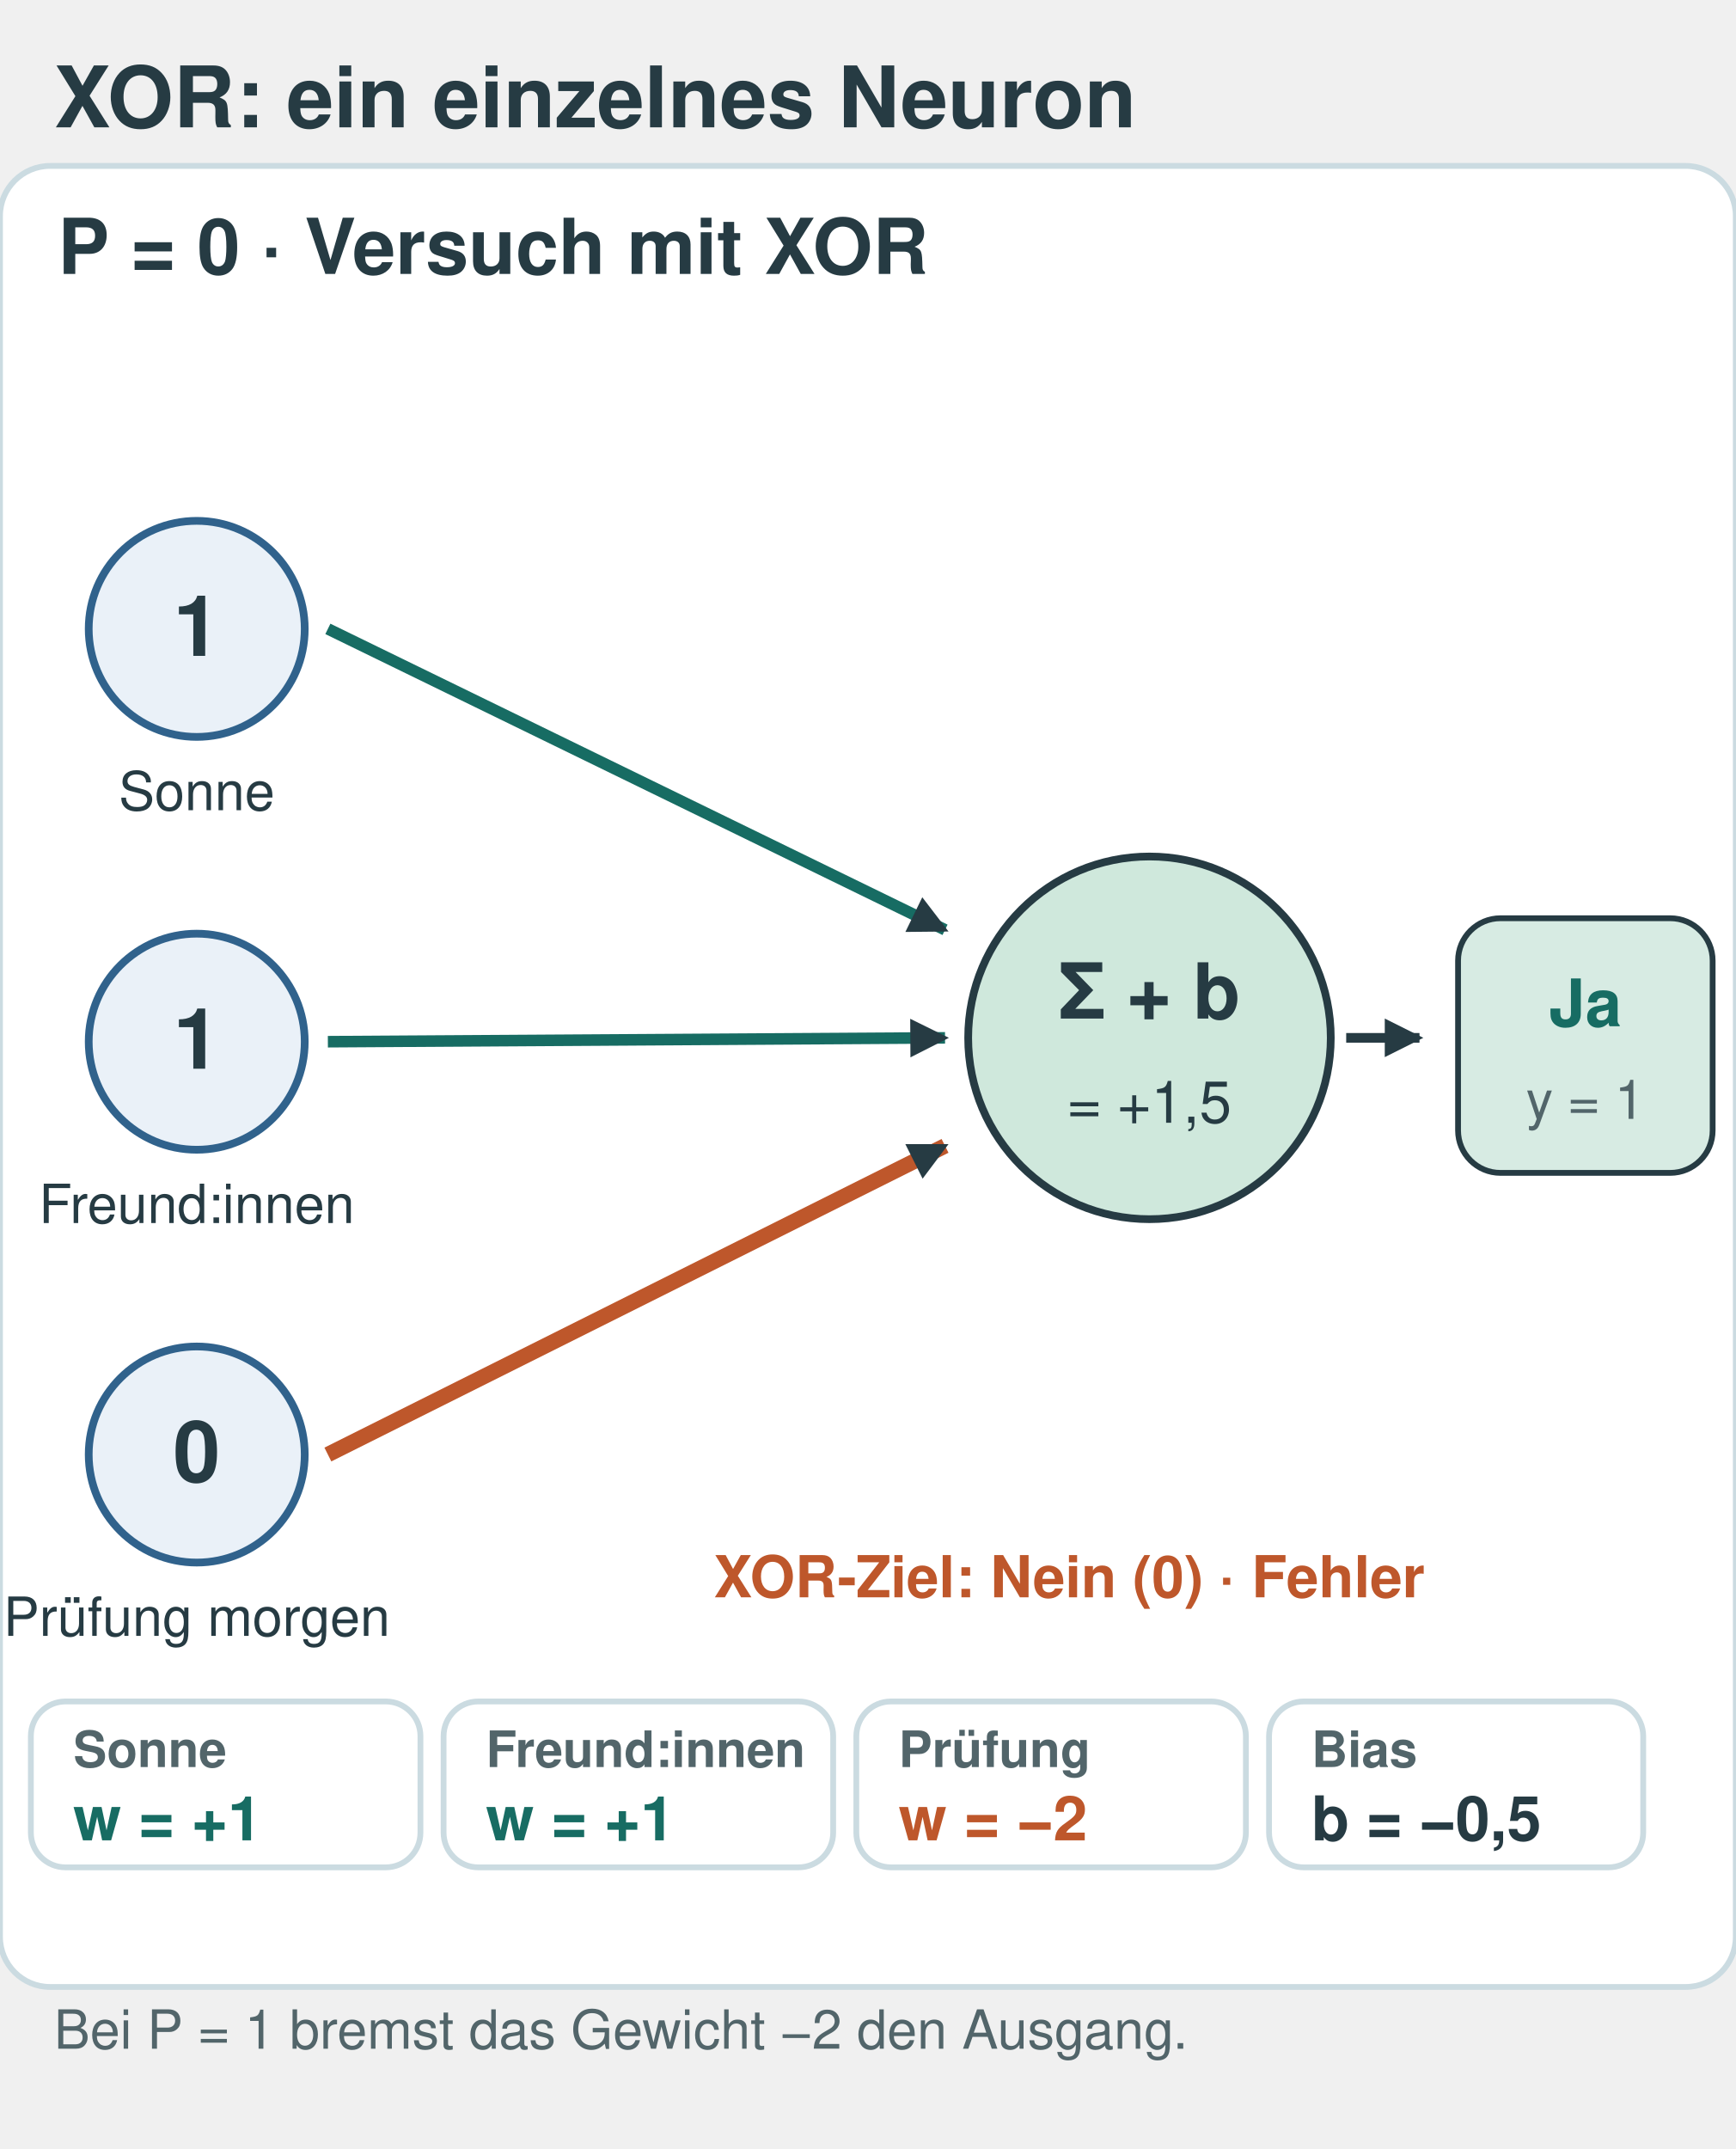
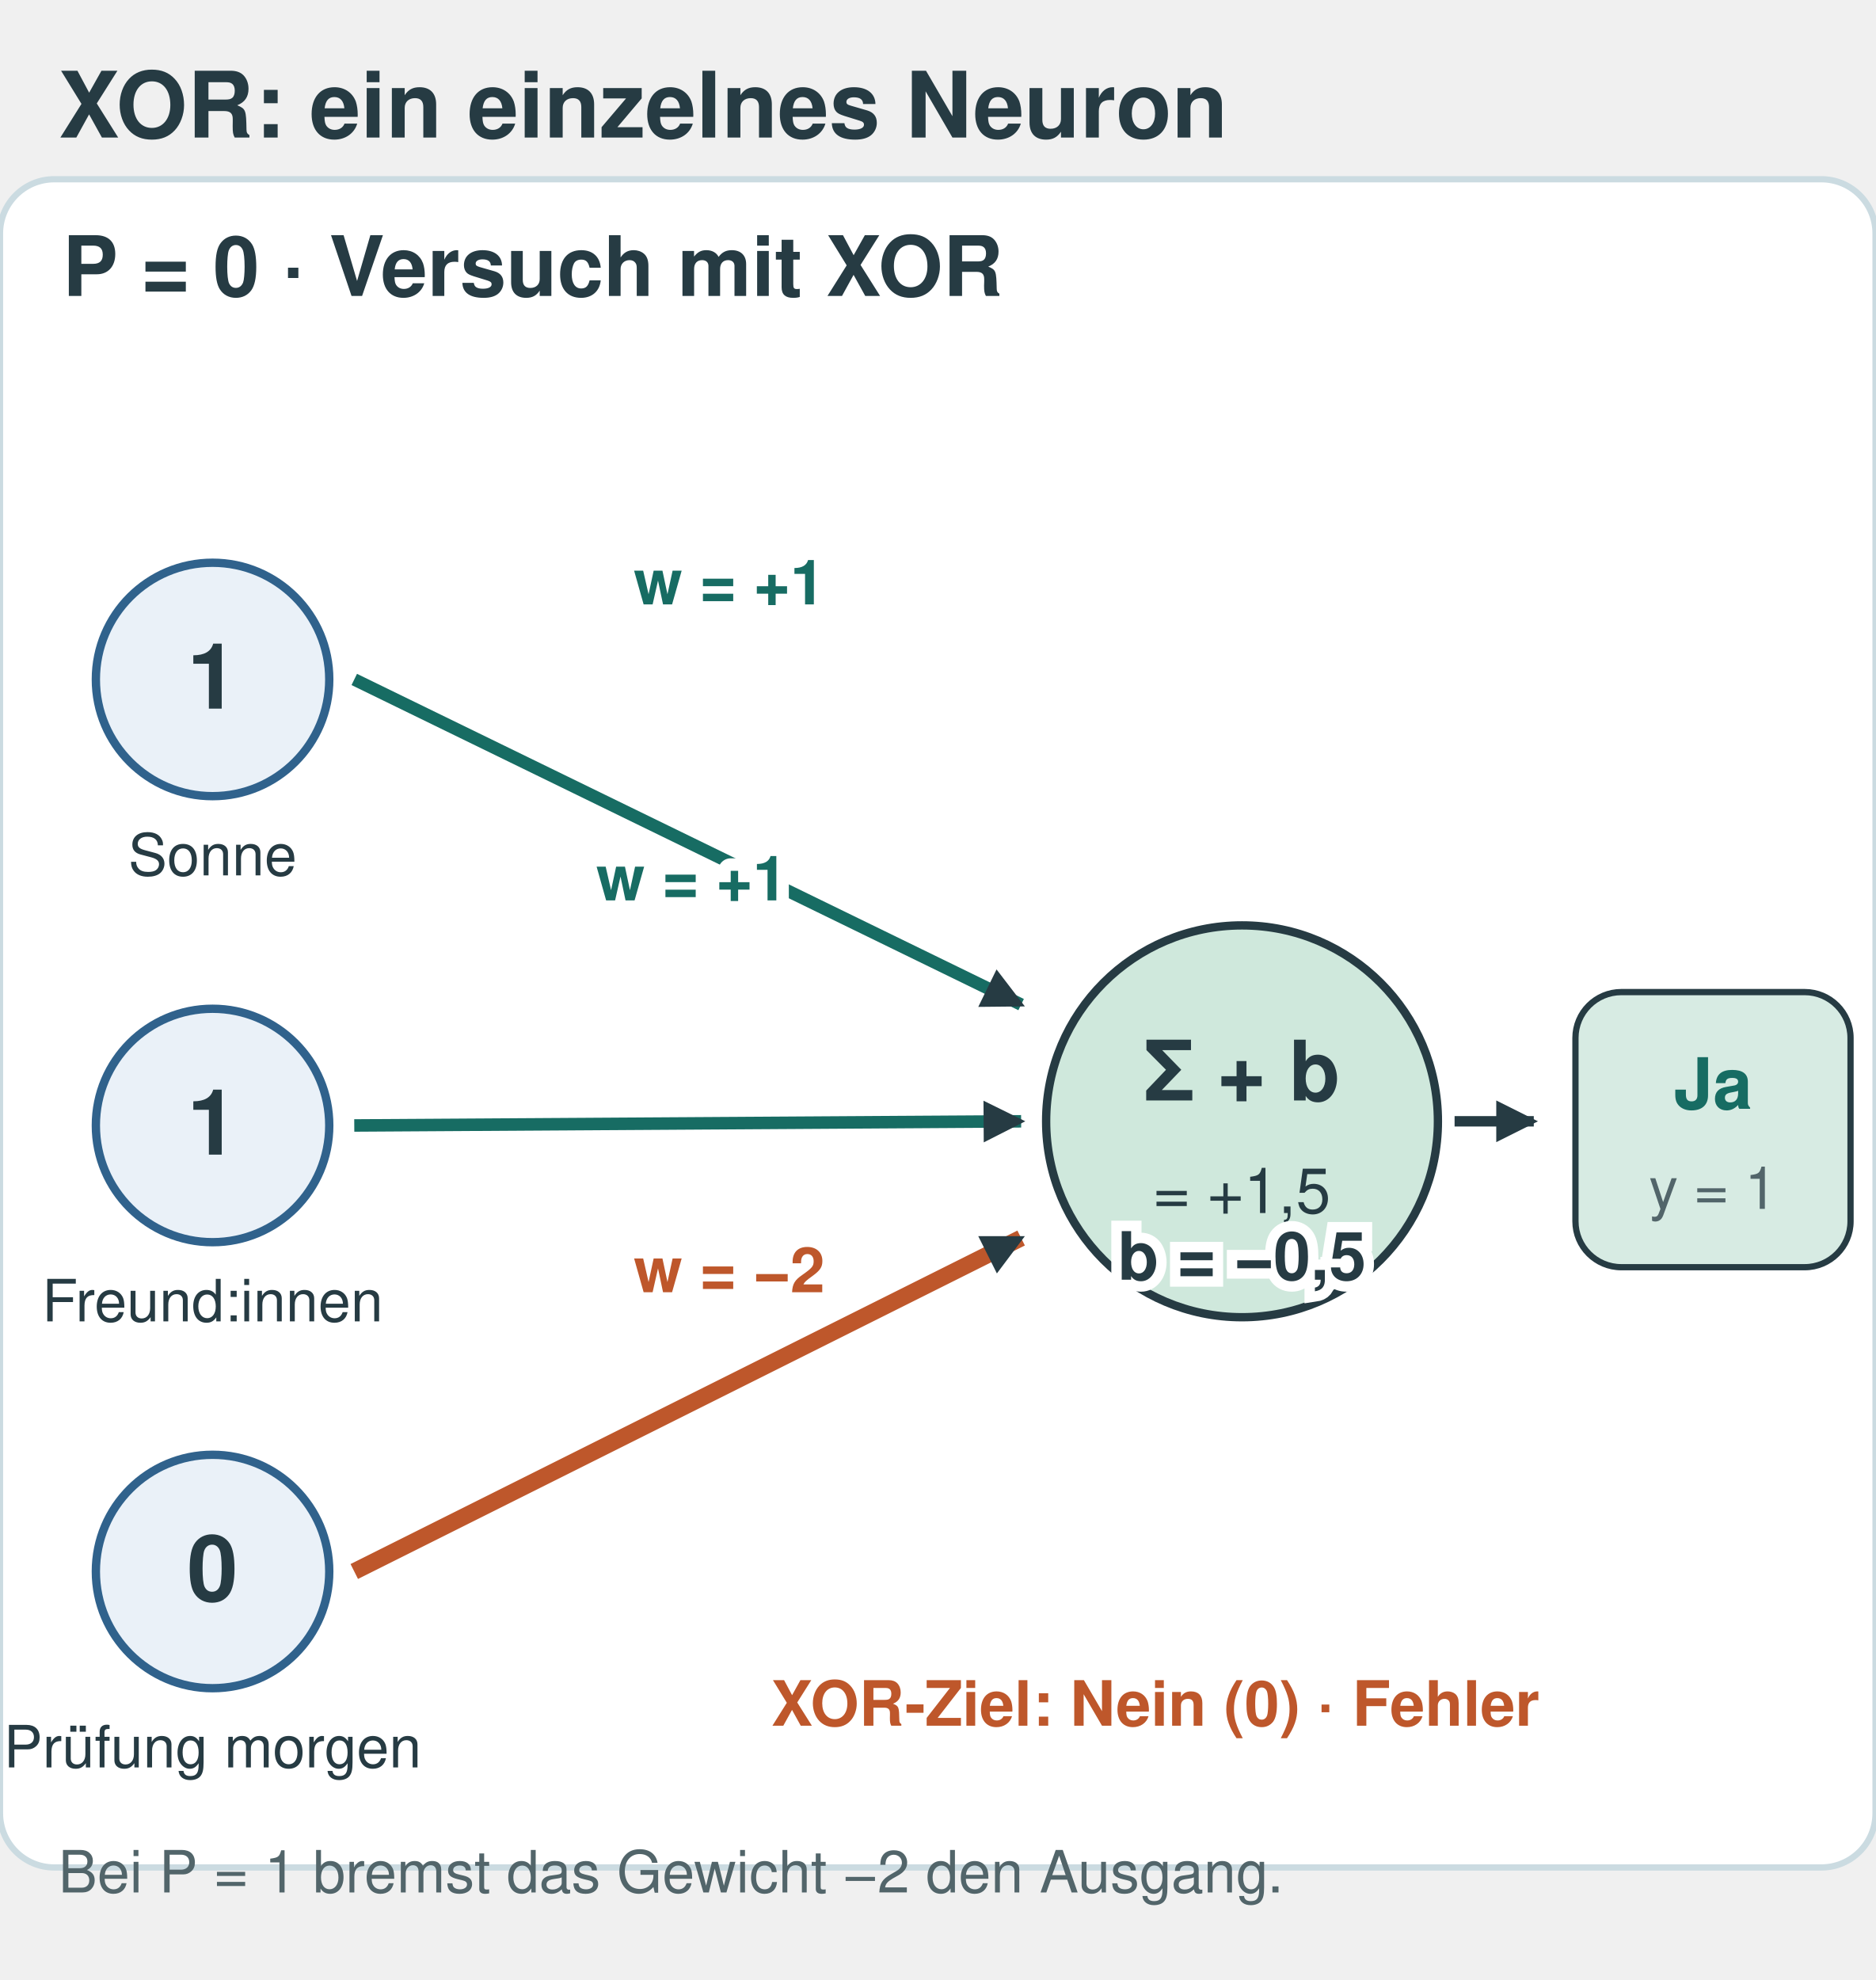
- <svg xmlns="http://www.w3.org/2000/svg" width="450" height="557" viewBox="0 0 450 557" font-family="Helvetica,Arial,sans-serif" role="img" aria-labelledby="title description">
+ <svg xmlns="http://www.w3.org/2000/svg" width="450" height="475" viewBox="0 0 450 475" font-family="Helvetica,Arial,sans-serif" role="img" aria-labelledby="title description">
  <defs>
    <marker id="arr" markerUnits="userSpaceOnUse" viewBox="0 0 10 10" refX="9" refY="5" markerWidth="10" markerHeight="10" orient="auto">
      <path d="M0,0 L10,5 L0,10 z" fill="#263b43" />
    </marker>
  </defs>
  <text x="14" y="33" font-size="22" fill="#263b43" font-weight="700" text-anchor="start">XOR: ein einzelnes Neuron</text>
  <g transform="translate(0 43)">
-     <rect x="0" y="0" width="450" height="472" rx="13" fill="#fff" stroke="#cbdbe1" stroke-width="1.5" />
+     <rect x="0" y="0" width="450" height="405" rx="13" fill="#fff" stroke="#cbdbe1" stroke-width="1.5" />
    <text x="15" y="28" font-size="20" fill="#263b43" font-weight="700" text-anchor="start">P = 0 · Versuch mit XOR</text>
    <line x1="85" y1="120" x2="245" y2="198" fill="none" stroke="#176c63" stroke-width="3" marker-end="url(#arr)" />
    <line x1="85" y1="227" x2="245" y2="226" fill="none" stroke="#176c63" stroke-width="3" marker-end="url(#arr)" />
    <line x1="85" y1="334" x2="245" y2="254" fill="none" stroke="#be572b" stroke-width="4" marker-end="url(#arr)" />
    <circle cx="51" cy="120" r="28" fill="#eaf1f8" stroke="#30628c" stroke-width="2" />
    <text x="51" y="127" font-size="22" fill="#263b43" font-weight="700" text-anchor="middle">1</text>
    <text x="51" y="167" font-size="14" fill="#263b43" font-weight="400" text-anchor="middle">Sonne</text>
    <circle cx="51" cy="227" r="28" fill="#eaf1f8" stroke="#30628c" stroke-width="2" />
    <text x="51" y="234" font-size="22" fill="#263b43" font-weight="700" text-anchor="middle">1</text>
    <text x="51" y="274" font-size="14" fill="#263b43" font-weight="400" text-anchor="middle">Freund:innen</text>
    <circle cx="51" cy="334" r="28" fill="#eaf1f8" stroke="#30628c" stroke-width="2" />
    <text x="51" y="341" font-size="22" fill="#263b43" font-weight="700" text-anchor="middle">0</text>
    <text x="51" y="381" font-size="14" fill="#263b43" font-weight="400" text-anchor="middle">Prüfung morgen</text>
    <circle cx="298" cy="226" r="47" fill="#cfe8dc" stroke="#263b43" stroke-width="2" />
    <text x="298" y="221" font-size="20" fill="#263b43" font-weight="700" text-anchor="middle">Σ + b</text>
    <text x="298" y="248" font-size="15" fill="#263b43" font-weight="400" text-anchor="middle">= +1,5</text>
    <line x1="349" y1="226" x2="368" y2="226" fill="none" stroke="#263b43" stroke-width="2.5" marker-end="url(#arr)" />
    <rect x="378" y="195" width="66" height="66" rx="11" fill="#d7ebe3" stroke="#263b43" stroke-width="1.5" />
    <text x="411" y="223" font-size="17" fill="#176c63" font-weight="700" text-anchor="middle">Ja</text>
    <text x="411" y="247" font-size="14" fill="#52656a" font-weight="400" text-anchor="middle">y = 1</text>
    <text x="185" y="371" font-size="15" fill="#be572b" font-weight="700" text-anchor="start">XOR-Ziel: Nein (0)  · Fehler</text>
-     <rect x="8" y="398" width="101" height="43" rx="9" fill="#ffffff" stroke="#cbdbe1" stroke-width="1.5" />
-     <text x="19" y="415" font-size="13" fill="#52656a" font-weight="700" text-anchor="start">Sonne</text>
-     <text x="19" y="434" font-size="16" fill="#176c63" font-weight="700" text-anchor="start">w = +1</text>
-     <rect x="115" y="398" width="101" height="43" rx="9" fill="#ffffff" stroke="#cbdbe1" stroke-width="1.5" />
-     <text x="126" y="415" font-size="13" fill="#52656a" font-weight="700" text-anchor="start">Freund:innen</text>
-     <text x="126" y="434" font-size="16" fill="#176c63" font-weight="700" text-anchor="start">w = +1</text>
-     <rect x="222" y="398" width="101" height="43" rx="9" fill="#ffffff" stroke="#cbdbe1" stroke-width="1.5" />
-     <text x="233" y="415" font-size="13" fill="#52656a" font-weight="700" text-anchor="start">Prüfung</text>
-     <text x="233" y="434" font-size="16" fill="#be572b" font-weight="700" text-anchor="start">w = −2</text>
-     <rect x="329" y="398" width="97" height="43" rx="9" fill="#ffffff" stroke="#cbdbe1" stroke-width="1.5" />
-     <text x="340" y="415" font-size="13" fill="#52656a" font-weight="700" text-anchor="start">Bias</text>
-     <text x="340" y="434" font-size="16" fill="#263b43" font-weight="700" text-anchor="start">b = −0,5</text>
  </g>
-   <text x="14" y="531" font-size="14" fill="#52656a" font-weight="400" text-anchor="start">Bei P = 1 bremst das Gewicht −2 den Ausgang.</text>
+   <text x="14" y="454" font-size="14" fill="#52656a" font-weight="400" text-anchor="start">Bei P = 1 bremst das Gewicht −2 den Ausgang.</text>
+   <text class="line-weight" x="175" y="145" font-size="15" fill="#176c63" font-weight="700" text-anchor="middle" paint-order="stroke" stroke="#fff" stroke-width="6" stroke-linejoin="round">w = +1</text>
+   <text class="line-weight" x="166" y="216" font-size="15" fill="#176c63" font-weight="700" text-anchor="middle" paint-order="stroke" stroke="#fff" stroke-width="6" stroke-linejoin="round">w = +1</text>
+   <text class="line-weight" x="175" y="310" font-size="15" fill="#be572b" font-weight="700" text-anchor="middle" paint-order="stroke" stroke="#fff" stroke-width="6" stroke-linejoin="round">w = −2</text>
+   <text class="neuron-bias" x="298" y="307" font-size="16" fill="#263b43" font-weight="700" text-anchor="middle" paint-order="stroke" stroke="#fff" stroke-width="5">b = −0,5</text>
</svg>
